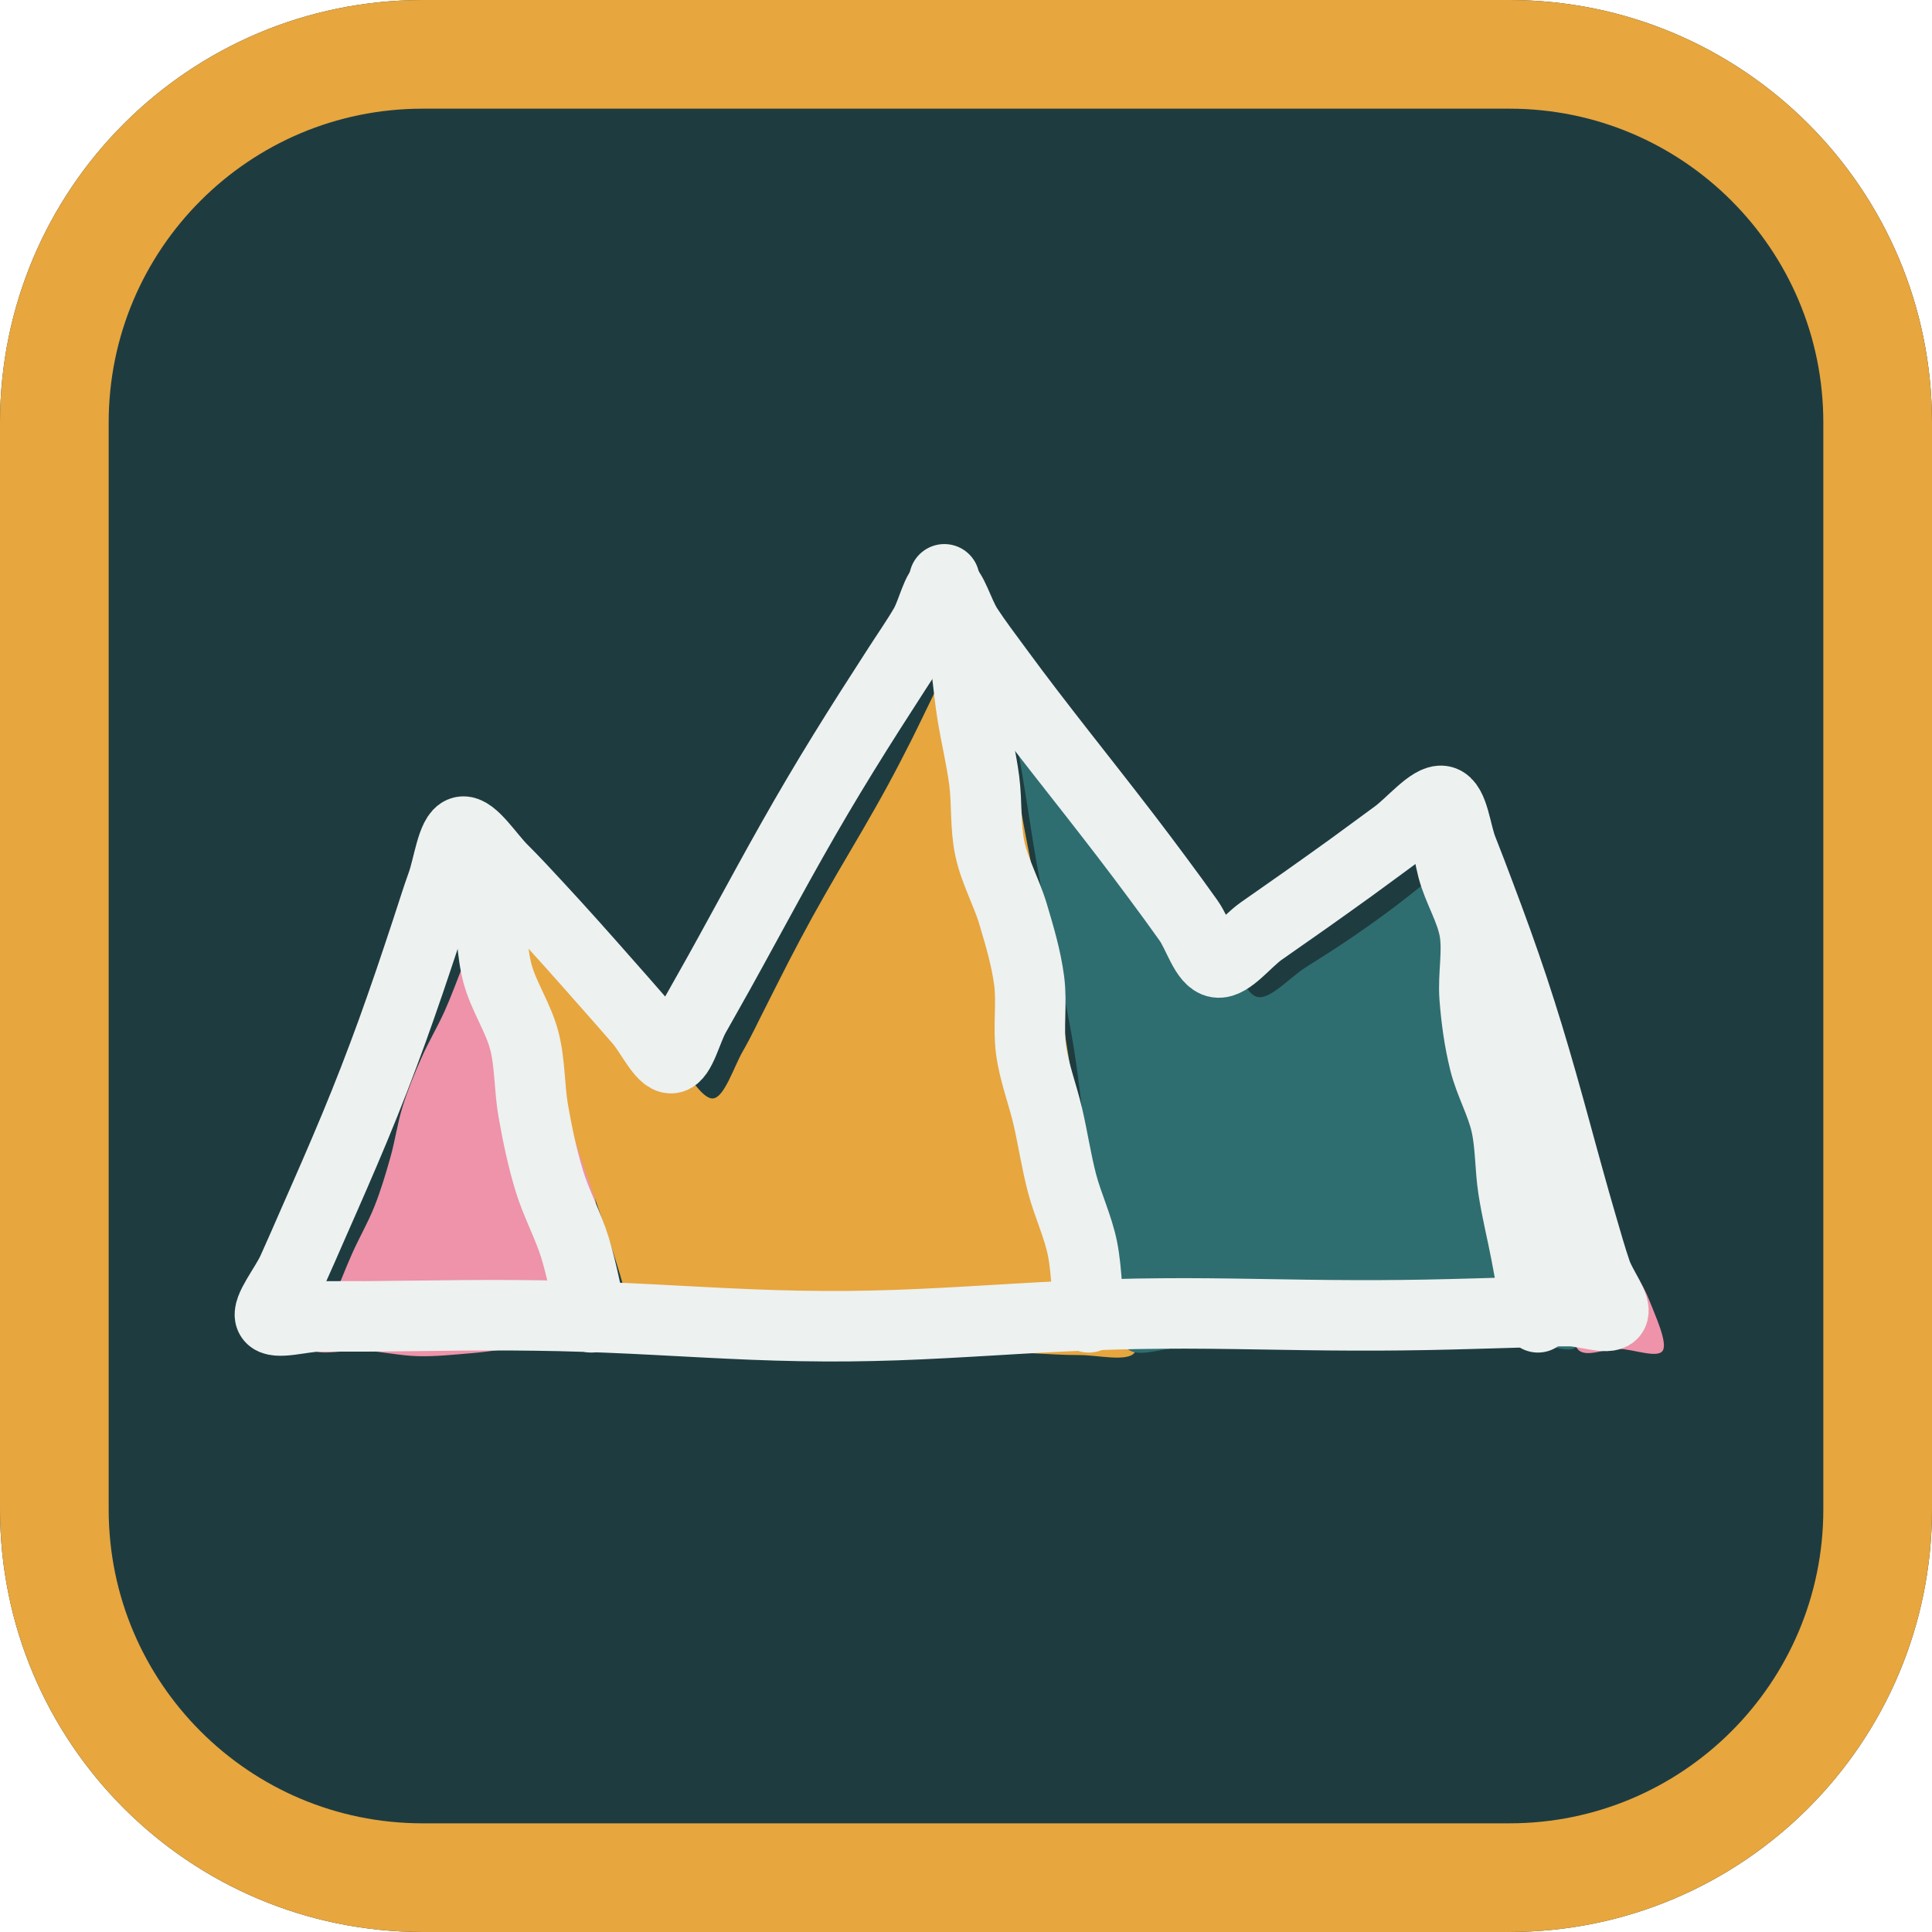
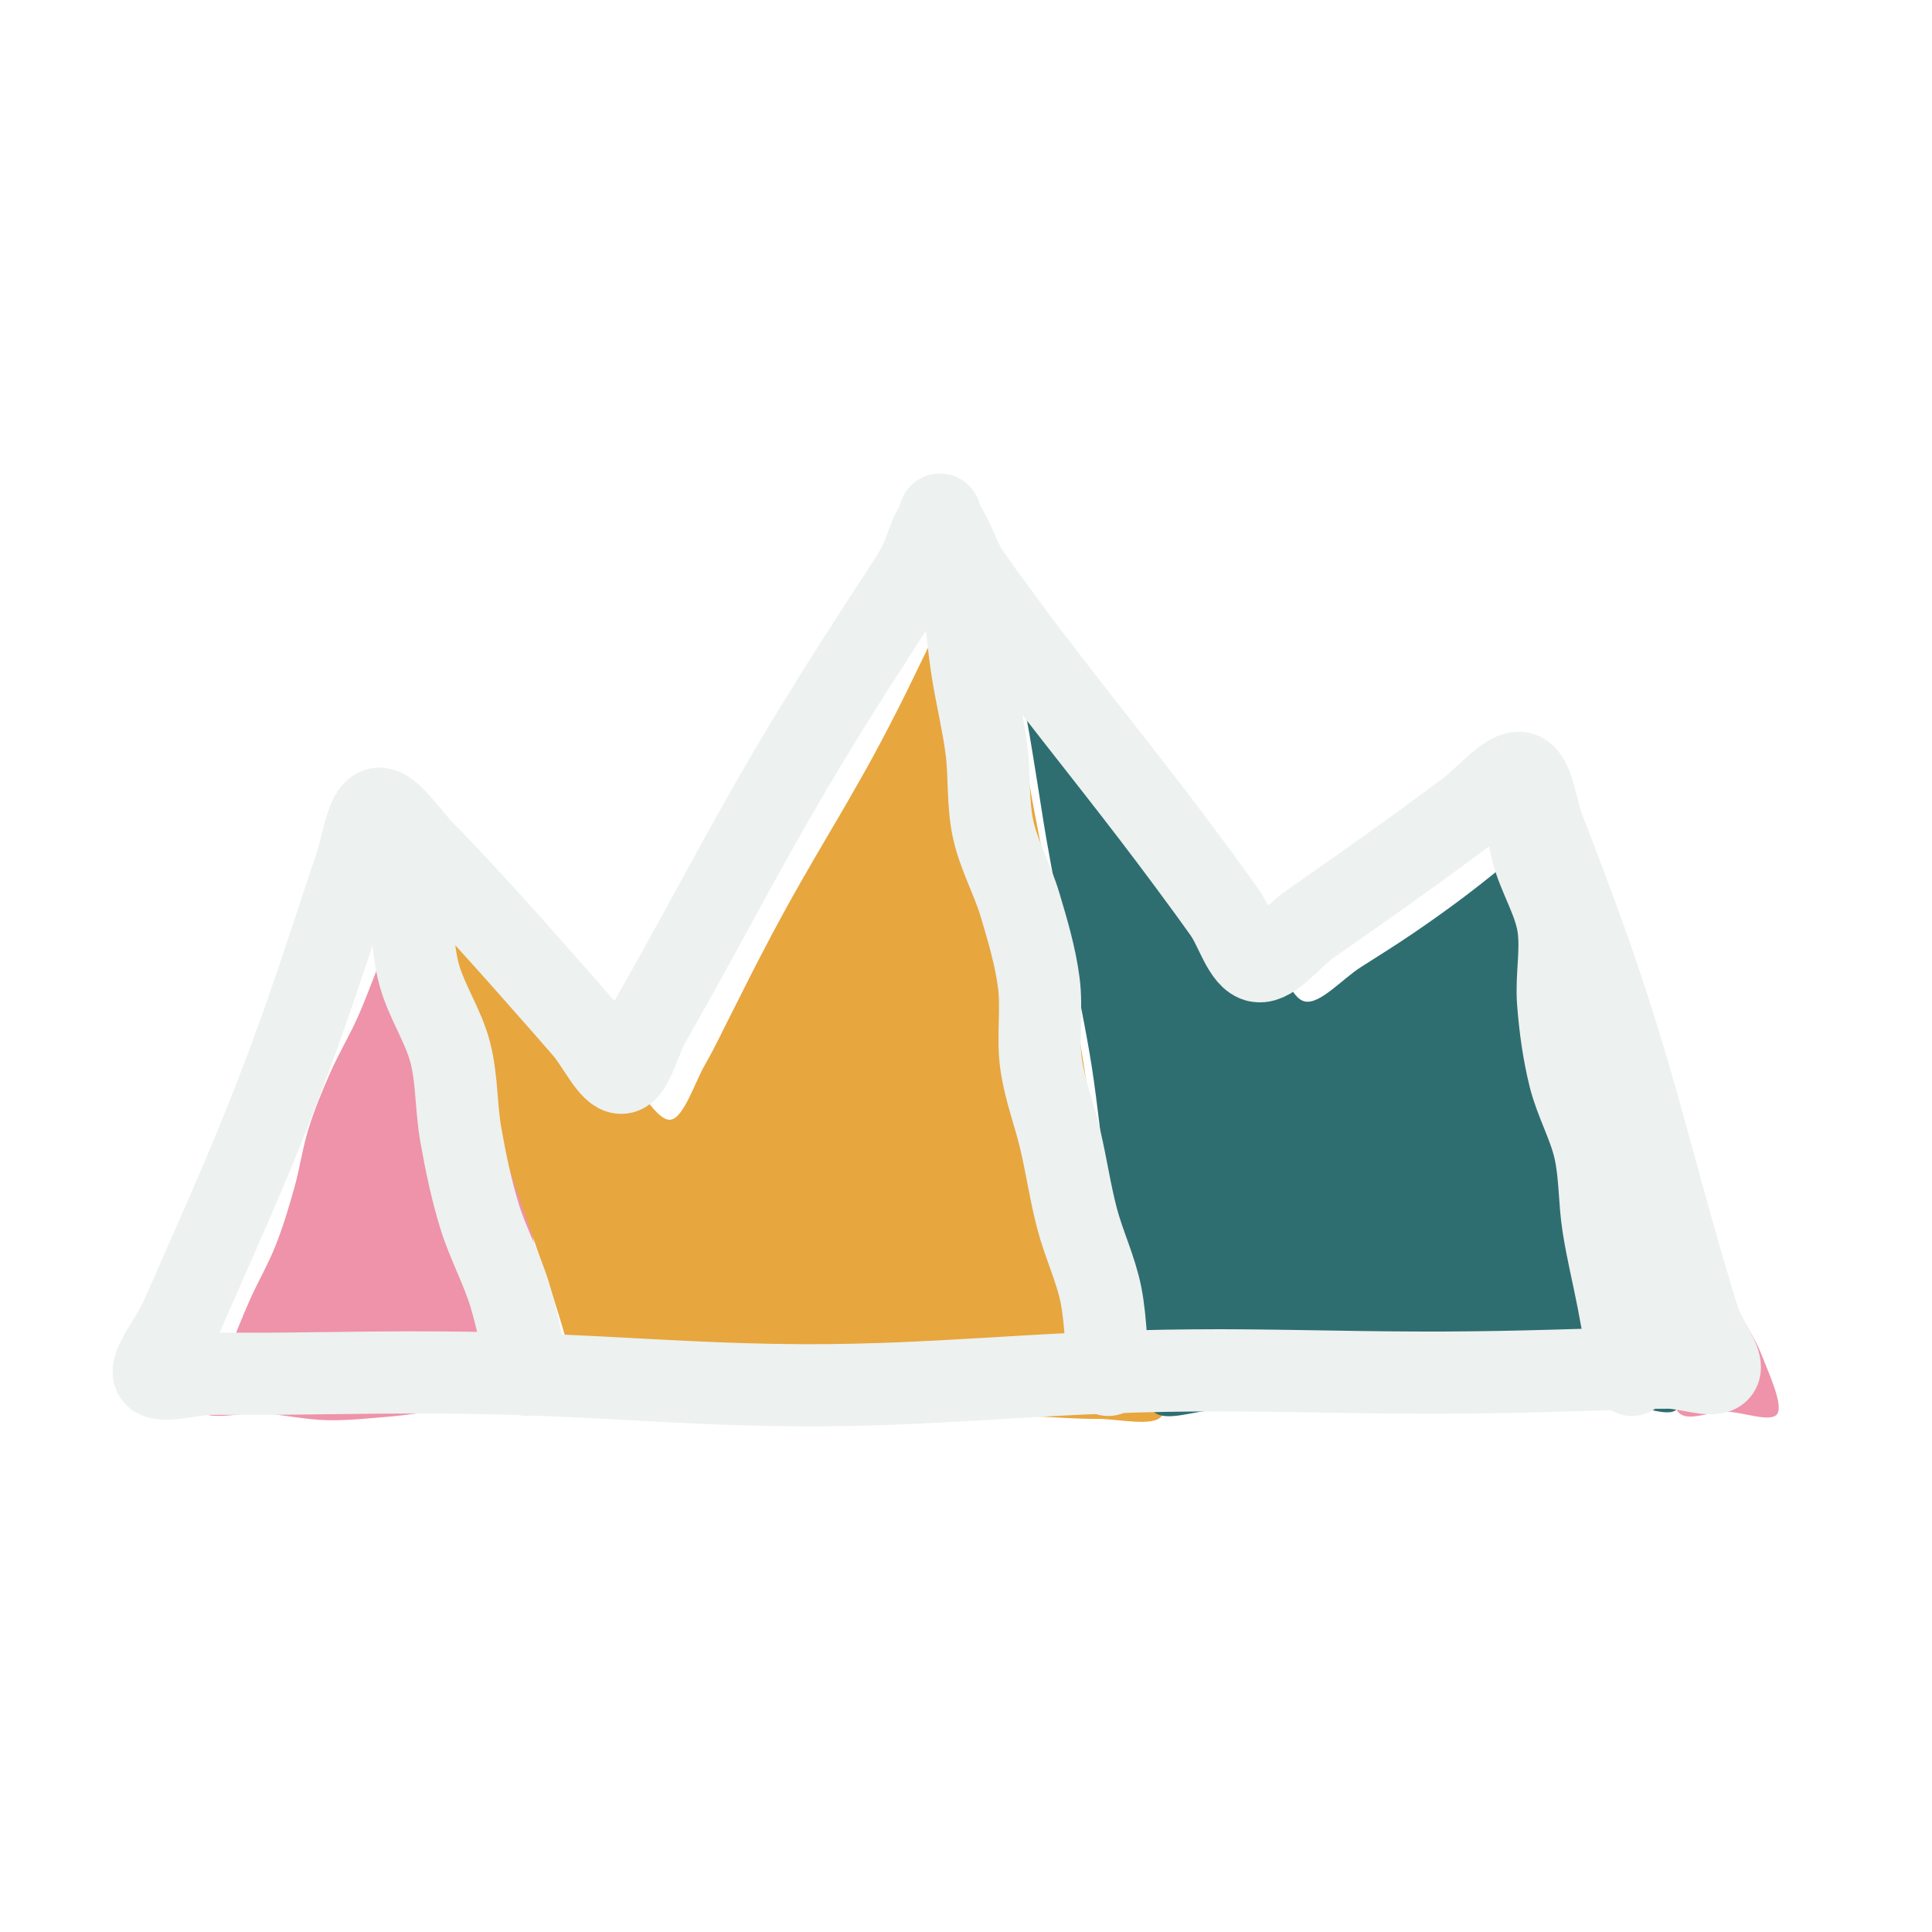
<svg xmlns="http://www.w3.org/2000/svg" viewBox="0 0 64 64" width="64" height="64" role="img" aria-label="Foothills Labs">
-   <rect width="64" height="64" rx="14" fill="#1E3C40" />
-   <rect x="1.8" y="1.8" width="60.4" height="60.4" rx="12.2" fill="none" stroke="#E7A63E" stroke-width="3.6" />
-   <g transform="translate(4.71 4.31) scale(0.1038)">
+   <g transform="translate(0.16 -0.30) scale(0.121)">
    <path d="M 40.96 378.88 C 39.23 376.26 45.49 368.81 47.67 363.75 C 49.84 358.68 51.78 353.51 54.03 348.47 C 56.27 343.43 59.08 338.62 61.12 333.49 C 63.16 328.37 64.74 323.06 66.24 317.72 C 67.75 312.39 68.50 306.75 70.15 301.47 C 71.80 296.19 73.91 291.09 76.14 286.04 C 78.36 281.00 81.26 276.21 83.51 271.18 C 85.77 266.14 87.62 260.94 89.68 255.83 C 91.74 250.71 93.75 245.34 95.87 240.48 C 97.99 235.63 101.01 226.59 102.40 226.72 C 103.79 226.85 102.91 236.35 104.18 241.26 C 105.45 246.16 108.11 251.18 110.02 256.15 C 111.93 261.13 114.06 266.04 115.62 271.11 C 117.18 276.18 118.02 281.44 119.37 286.56 C 120.71 291.69 122.12 296.80 123.69 301.86 C 125.26 306.93 127.42 311.84 128.77 316.96 C 130.13 322.08 131.01 327.33 131.81 332.60 C 132.61 337.87 132.63 343.35 133.58 348.58 C 134.53 353.81 135.94 358.99 137.51 363.99 C 139.08 368.99 144.86 376.16 142.99 378.57 C 141.12 380.97 131.92 378.43 126.29 378.42 C 120.67 378.40 114.92 378.14 109.23 378.46 C 103.54 378.78 97.85 379.85 92.16 380.32 C 86.47 380.79 80.78 381.42 75.09 381.28 C 69.40 381.14 63.72 379.87 58.03 379.47 C 52.34 379.07 42.69 381.50 40.96 378.88 Z" fill="#EE93A9" stroke="none" transform="translate(13 10)" />
    <path d="M 102.40 225.28 C 103.88 224.49 110.82 232.30 114.73 236.08 C 118.64 239.86 122.25 243.93 125.88 247.98 C 129.51 252.02 133.03 256.17 136.50 260.36 C 139.97 264.55 143.32 268.86 146.72 273.12 C 150.11 277.38 153.15 281.60 156.89 285.92 C 160.64 290.24 165.55 299.34 169.18 299.03 C 172.81 298.71 175.85 288.89 178.66 284.01 C 181.47 279.13 183.59 274.50 186.03 269.74 C 188.47 264.97 190.82 260.15 193.29 255.40 C 195.75 250.65 198.25 245.92 200.83 241.23 C 203.41 236.54 206.09 231.91 208.76 227.28 C 211.44 222.64 214.20 218.06 216.87 213.43 C 219.54 208.79 222.22 204.15 224.77 199.45 C 227.33 194.75 229.79 190.00 232.21 185.22 C 234.62 180.44 236.91 175.59 239.27 170.77 C 241.62 165.96 243.48 161.30 246.33 156.33 C 249.19 151.36 253.92 140.56 256.38 140.95 C 258.84 141.34 259.96 153.07 261.08 158.67 C 262.21 164.27 262.48 169.26 263.14 174.57 C 263.80 179.87 264.36 185.20 265.07 190.49 C 265.77 195.79 266.51 201.08 267.38 206.34 C 268.25 211.61 269.26 216.84 270.30 222.07 C 271.34 227.30 272.53 232.51 273.64 237.72 C 274.75 242.94 275.92 248.15 276.97 253.37 C 278.01 258.60 279.00 263.84 279.93 269.10 C 280.85 274.35 281.65 279.63 282.51 284.89 C 283.37 290.16 284.14 295.44 285.07 300.70 C 285.99 305.95 286.95 311.20 288.06 316.41 C 289.18 321.63 290.44 326.82 291.76 331.99 C 293.09 337.17 294.59 342.31 296.01 347.46 C 297.44 352.62 299.03 357.47 300.31 362.92 C 301.59 368.38 306.04 377.19 303.69 380.19 C 301.34 383.19 291.77 380.91 286.21 380.93 C 280.65 380.95 275.63 380.54 270.34 380.31 C 265.05 380.08 259.75 379.75 254.46 379.56 C 249.17 379.36 243.88 379.20 238.59 379.13 C 233.30 379.06 228.01 379.11 222.72 379.16 C 217.43 379.20 212.14 379.35 206.85 379.38 C 201.56 379.42 196.27 379.46 190.98 379.37 C 185.69 379.27 180.39 379.07 175.10 378.82 C 169.81 378.56 164.32 378.09 159.23 377.83 C 154.15 377.58 147.52 379.77 144.59 377.28 C 141.65 374.79 142.86 367.83 141.62 362.89 C 140.38 357.95 138.74 352.69 137.15 347.63 C 135.55 342.57 133.77 337.56 132.05 332.54 C 130.33 327.51 128.51 322.52 126.83 317.48 C 125.15 312.44 123.50 307.40 121.99 302.32 C 120.47 297.24 119.09 292.12 117.74 287.00 C 116.40 281.87 115.19 276.71 113.91 271.57 C 112.63 266.43 111.40 261.27 110.06 256.14 C 108.72 251.02 107.13 245.95 105.86 240.81 C 104.58 235.67 100.92 226.07 102.40 225.28 Z" fill="#E7A63E" stroke="none" transform="translate(13 10)" />
    <path d="M 256.00 143.36 C 257.29 142.84 263.77 151.53 267.29 155.87 C 270.81 160.21 273.95 164.82 277.11 169.41 C 280.28 174.00 283.26 178.73 286.28 183.42 C 289.31 188.11 292.22 192.89 295.25 197.57 C 298.29 202.25 301.35 206.92 304.50 211.52 C 307.66 216.12 310.93 220.64 314.19 225.16 C 317.45 229.69 320.81 234.15 324.05 238.69 C 327.29 243.23 330.47 247.74 333.62 252.41 C 336.78 257.07 338.87 265.86 342.98 266.66 C 347.09 267.47 353.25 260.41 358.26 257.24 C 363.27 254.07 368.21 250.96 373.06 247.65 C 377.91 244.34 382.69 240.92 387.37 237.37 C 392.05 233.82 396.60 230.08 401.16 226.37 C 405.72 222.65 411.78 214.26 414.71 215.07 C 417.63 215.88 417.49 225.83 418.71 231.25 C 419.93 236.67 421.01 242.13 422.02 247.59 C 423.04 253.05 423.87 258.55 424.80 264.03 C 425.73 269.51 426.58 275.00 427.58 280.47 C 428.58 285.93 429.66 291.39 430.79 296.83 C 431.93 302.27 433.22 307.68 434.40 313.11 C 435.59 318.54 436.85 323.96 437.91 329.41 C 438.97 334.87 439.94 340.34 440.76 345.84 C 441.58 351.34 442.17 357.00 442.83 362.41 C 443.48 367.82 446.93 375.89 444.71 378.30 C 442.49 380.72 434.70 377.17 429.51 376.90 C 424.32 376.63 418.89 376.64 413.58 376.71 C 408.27 376.78 402.96 377.08 397.65 377.32 C 392.34 377.57 387.03 377.95 381.72 378.18 C 376.41 378.41 371.11 378.62 365.80 378.70 C 360.49 378.78 355.18 378.72 349.87 378.68 C 344.56 378.64 339.25 378.47 333.94 378.45 C 328.63 378.43 323.36 378.44 318.01 378.57 C 312.65 378.70 305.22 381.73 301.81 379.21 C 298.39 376.69 298.87 368.69 297.51 363.47 C 296.16 358.26 294.80 353.13 293.66 347.92 C 292.51 342.71 291.50 337.48 290.63 332.21 C 289.77 326.95 289.14 321.64 288.48 316.33 C 287.82 311.03 287.34 305.69 286.69 300.38 C 286.04 295.07 285.39 289.76 284.57 284.49 C 283.74 279.22 282.77 273.98 281.73 268.74 C 280.70 263.51 279.49 258.32 278.37 253.10 C 277.24 247.89 276.05 242.69 275.00 237.46 C 273.95 232.23 272.98 226.98 272.07 221.73 C 271.16 216.47 270.40 211.19 269.54 205.92 C 268.67 200.66 267.88 195.38 266.90 190.14 C 265.91 184.89 264.84 179.67 263.61 174.48 C 262.38 169.28 260.80 164.16 259.53 158.97 C 258.26 153.79 254.71 143.88 256.00 143.36 Z" fill="#2F6E70" stroke="none" transform="translate(13 10)" />
    <path d="M 414.72 215.04 C 414.68 214.87 417.96 225.03 419.67 229.99 C 421.37 234.96 422.91 239.98 424.96 244.83 C 427.01 249.68 430.00 254.20 431.98 259.07 C 433.97 263.94 435.59 268.93 436.86 274.05 C 438.13 279.16 438.32 284.65 439.58 289.77 C 440.84 294.88 442.72 299.79 444.45 304.75 C 446.17 309.71 448.31 314.52 449.93 319.52 C 451.54 324.52 452.39 329.78 454.14 334.72 C 455.90 339.67 458.17 344.44 460.47 349.20 C 462.76 353.97 465.94 358.25 467.91 363.30 C 469.88 368.35 473.88 376.91 472.27 379.51 C 470.66 382.12 462.75 379.00 458.24 378.94 C 453.73 378.87 447.67 381.90 445.19 379.13 C 442.70 376.36 443.90 367.89 443.31 362.32 C 442.72 356.74 442.76 351.12 441.65 345.67 C 440.54 340.23 438.28 335.00 436.65 329.65 C 435.03 324.30 433.10 319.01 431.90 313.58 C 430.69 308.15 430.44 302.55 429.43 297.08 C 428.43 291.62 427.01 286.23 425.86 280.79 C 424.72 275.35 423.20 269.98 422.54 264.45 C 421.89 258.92 422.38 253.18 421.94 247.61 C 421.50 242.03 421.11 236.46 419.91 231.03 C 418.70 225.60 414.76 215.21 414.72 215.04 Z" fill="#EE93A9" stroke="none" transform="translate(13 10)" />
    <g fill="none" stroke="#EDF1F0" stroke-width="22.5" stroke-linecap="round" stroke-linejoin="round">
      <path d="M 40.96 378.88 C 39.57 376.43 45.71 368.90 47.99 363.87 C 50.28 358.85 52.45 353.78 54.67 348.73 C 56.89 343.68 59.13 338.64 61.32 333.57 C 63.51 328.51 65.69 323.44 67.80 318.35 C 69.91 313.25 71.98 308.14 73.97 303.00 C 75.97 297.86 77.90 292.69 79.79 287.50 C 81.67 282.32 83.47 277.10 85.27 271.88 C 87.06 266.66 88.78 261.41 90.53 256.17 C 92.28 250.93 93.82 245.81 95.75 240.44 C 97.69 235.06 98.94 224.67 102.13 223.92 C 105.32 223.16 110.92 231.94 114.92 235.90 C 118.92 239.87 122.45 243.74 126.15 247.72 C 129.85 251.70 133.50 255.73 137.13 259.77 C 140.77 263.81 144.35 267.90 147.95 271.97 C 151.55 276.05 155.23 280.19 158.71 284.23 C 162.20 288.26 165.94 296.43 168.88 296.17 C 171.81 295.92 173.78 287.27 176.33 282.69 C 178.89 278.11 181.60 273.38 184.20 268.70 C 186.80 264.03 189.36 259.33 191.93 254.64 C 194.51 249.94 197.05 245.24 199.64 240.55 C 202.22 235.87 204.80 231.18 207.44 226.53 C 210.08 221.87 212.74 217.23 215.46 212.63 C 218.18 208.02 220.95 203.44 223.76 198.88 C 226.56 194.32 229.42 189.79 232.29 185.27 C 235.17 180.75 238.09 176.25 240.98 171.74 C 243.87 167.23 247.15 162.53 249.66 158.21 C 252.17 153.90 253.76 145.78 256.04 145.85 C 258.33 145.92 260.52 154.25 263.36 158.65 C 266.21 163.05 269.80 167.76 273.10 172.26 C 276.39 176.76 279.75 181.21 283.14 185.65 C 286.52 190.09 289.97 194.48 293.40 198.89 C 296.83 203.29 300.30 207.67 303.73 212.07 C 307.16 216.47 310.60 220.87 313.99 225.31 C 317.38 229.74 320.74 234.19 324.06 238.68 C 327.38 243.16 330.73 247.71 333.91 252.21 C 337.08 256.70 339.26 265.05 343.13 265.62 C 347.00 266.19 352.38 258.98 357.11 255.63 C 361.85 252.28 366.74 248.91 371.54 245.52 C 376.33 242.12 381.12 238.72 385.88 235.28 C 390.64 231.84 395.24 228.39 400.09 224.86 C 404.93 221.33 411.41 213.35 414.94 214.11 C 418.48 214.87 419.29 224.43 421.29 229.44 C 423.28 234.44 425.08 239.24 426.93 244.15 C 428.78 249.07 430.62 253.99 432.39 258.93 C 434.16 263.87 435.88 268.83 437.54 273.81 C 439.19 278.80 440.78 283.80 442.32 288.83 C 443.85 293.85 445.32 298.90 446.76 303.95 C 448.21 309.01 449.59 314.09 450.99 319.16 C 452.39 324.23 453.75 329.31 455.17 334.37 C 456.58 339.44 458.00 344.50 459.48 349.54 C 460.97 354.58 462.45 359.93 464.08 364.62 C 465.71 369.31 470.68 375.62 469.28 377.67 C 467.88 379.72 460.51 376.96 455.68 376.90 C 450.85 376.83 445.44 377.14 440.32 377.27 C 435.20 377.41 430.08 377.59 424.96 377.72 C 419.84 377.86 414.72 378.00 409.60 378.09 C 404.48 378.18 399.36 378.24 394.24 378.26 C 389.12 378.28 384.00 378.25 378.88 378.21 C 373.76 378.17 368.64 378.08 363.52 378.00 C 358.40 377.93 353.28 377.82 348.16 377.76 C 343.04 377.70 337.92 377.63 332.80 377.63 C 327.68 377.64 322.56 377.67 317.44 377.76 C 312.32 377.85 307.20 378.00 302.08 378.20 C 296.96 378.39 291.84 378.65 286.72 378.92 C 281.60 379.19 276.48 379.51 271.36 379.81 C 266.24 380.10 261.12 380.42 256.00 380.68 C 250.88 380.94 245.76 381.20 240.64 381.37 C 235.52 381.54 230.40 381.66 225.28 381.71 C 220.16 381.75 215.04 381.72 209.92 381.63 C 204.80 381.55 199.68 381.37 194.56 381.18 C 189.44 380.98 184.32 380.71 179.20 380.46 C 174.08 380.20 168.96 379.90 163.84 379.65 C 158.72 379.39 153.60 379.13 148.48 378.93 C 143.36 378.73 138.24 378.55 133.12 378.43 C 128.00 378.32 122.88 378.25 117.76 378.22 C 112.64 378.19 107.52 378.22 102.40 378.25 C 97.28 378.29 92.16 378.37 87.04 378.42 C 81.92 378.48 76.80 378.55 71.68 378.58 C 66.56 378.61 61.44 378.54 56.32 378.59 C 51.20 378.64 42.35 381.33 40.96 378.88 Z" />
      <path d="M 102.40 225.28 C 103.66 228.86 108.11 239.43 109.95 246.77 C 111.79 254.11 111.44 262.04 113.44 269.34 C 115.44 276.64 120.04 283.25 121.94 290.58 C 123.84 297.91 123.52 305.83 124.86 313.30 C 126.19 320.78 127.74 328.20 129.96 335.45 C 132.18 342.69 135.94 349.52 138.17 356.76 C 140.40 364.00 142.50 375.19 143.36 378.88" />
      <path d="M 256.00 143.36 C 256.97 146.87 260.37 157.33 261.85 164.45 C 263.33 171.57 263.74 178.90 264.88 186.08 C 266.03 193.27 267.77 200.34 268.72 207.56 C 269.66 214.79 269.01 222.33 270.55 229.44 C 272.08 236.55 275.86 243.22 277.94 250.22 C 280.03 257.22 282.11 264.22 283.06 271.45 C 284.02 278.67 282.68 286.34 283.67 293.56 C 284.66 300.78 287.36 307.66 289.01 314.75 C 290.66 321.83 291.70 329.04 293.55 336.09 C 295.40 343.14 298.68 349.90 300.10 357.04 C 301.52 364.17 301.75 375.24 302.08 378.88" />
      <path d="M 414.72 215.04 C 415.30 218.47 416.44 228.85 418.18 235.59 C 419.93 242.33 424.02 248.63 425.20 255.48 C 426.37 262.32 424.71 269.70 425.23 276.67 C 425.76 283.64 426.70 290.53 428.37 297.28 C 430.04 304.03 433.72 310.41 435.25 317.19 C 436.78 323.97 436.51 331.09 437.58 337.95 C 438.64 344.82 440.33 351.57 441.64 358.39 C 442.95 365.21 444.81 375.47 445.44 378.88" />
    </g>
  </g>
</svg>
